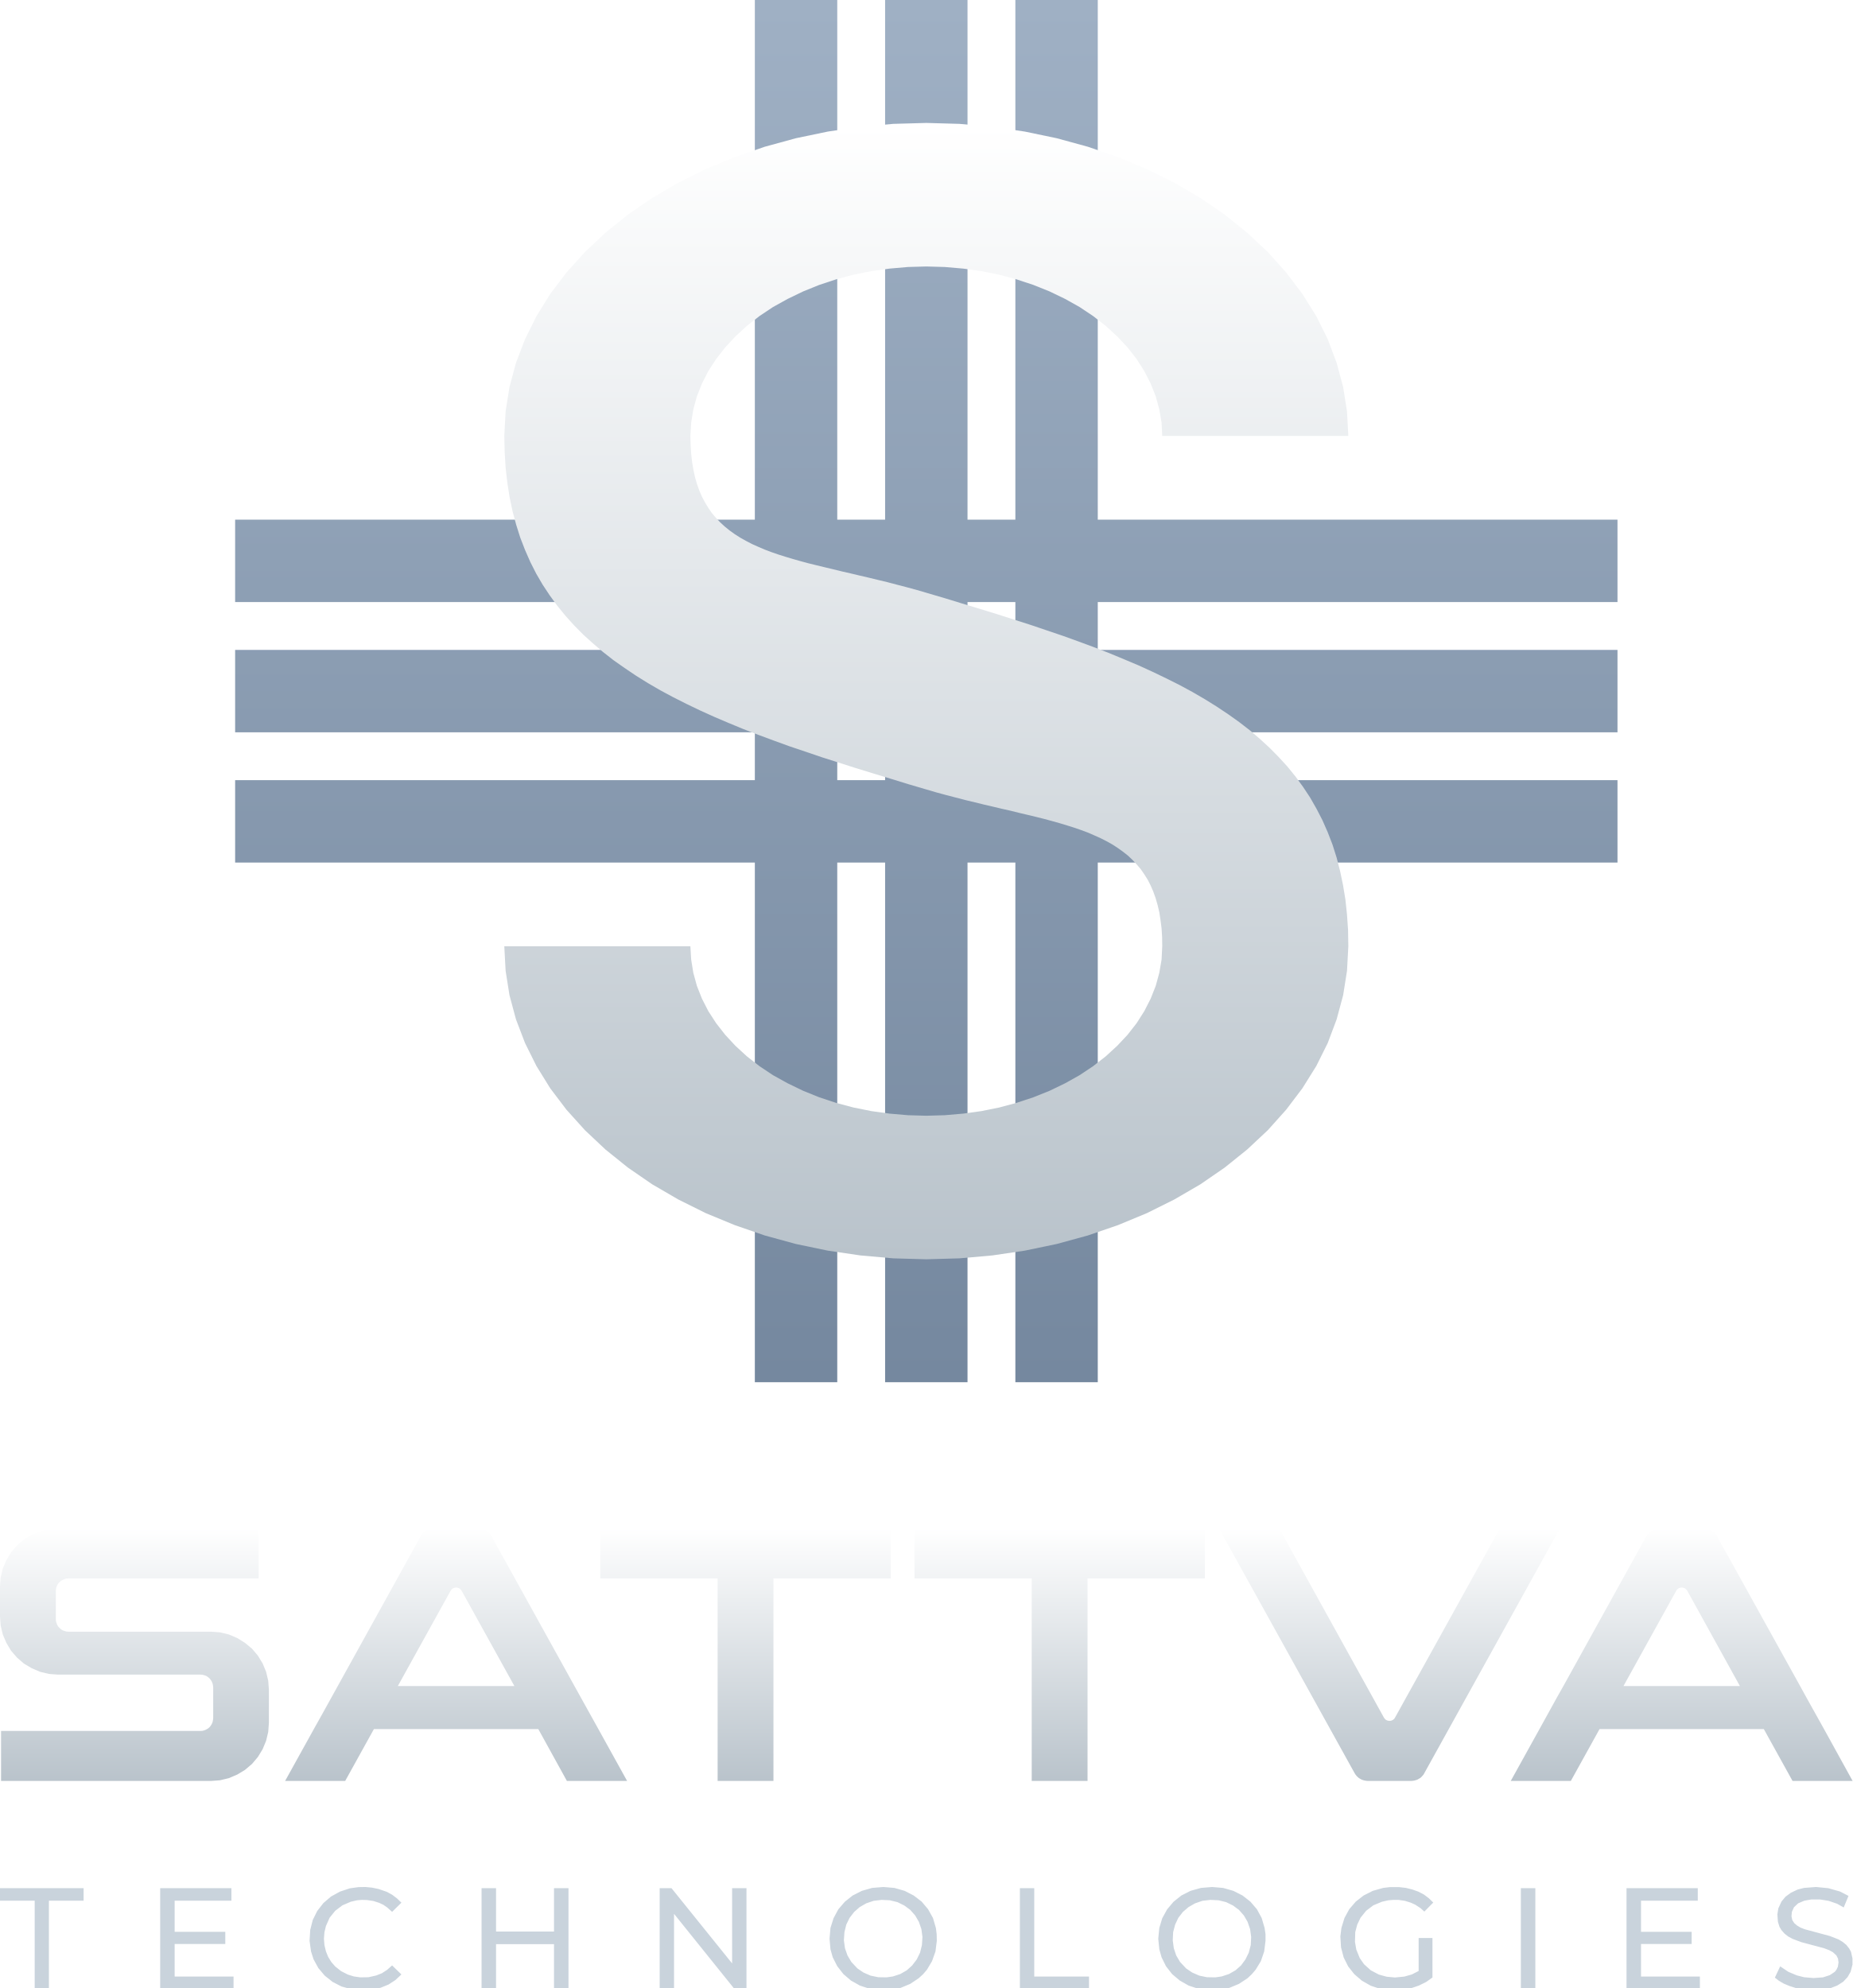
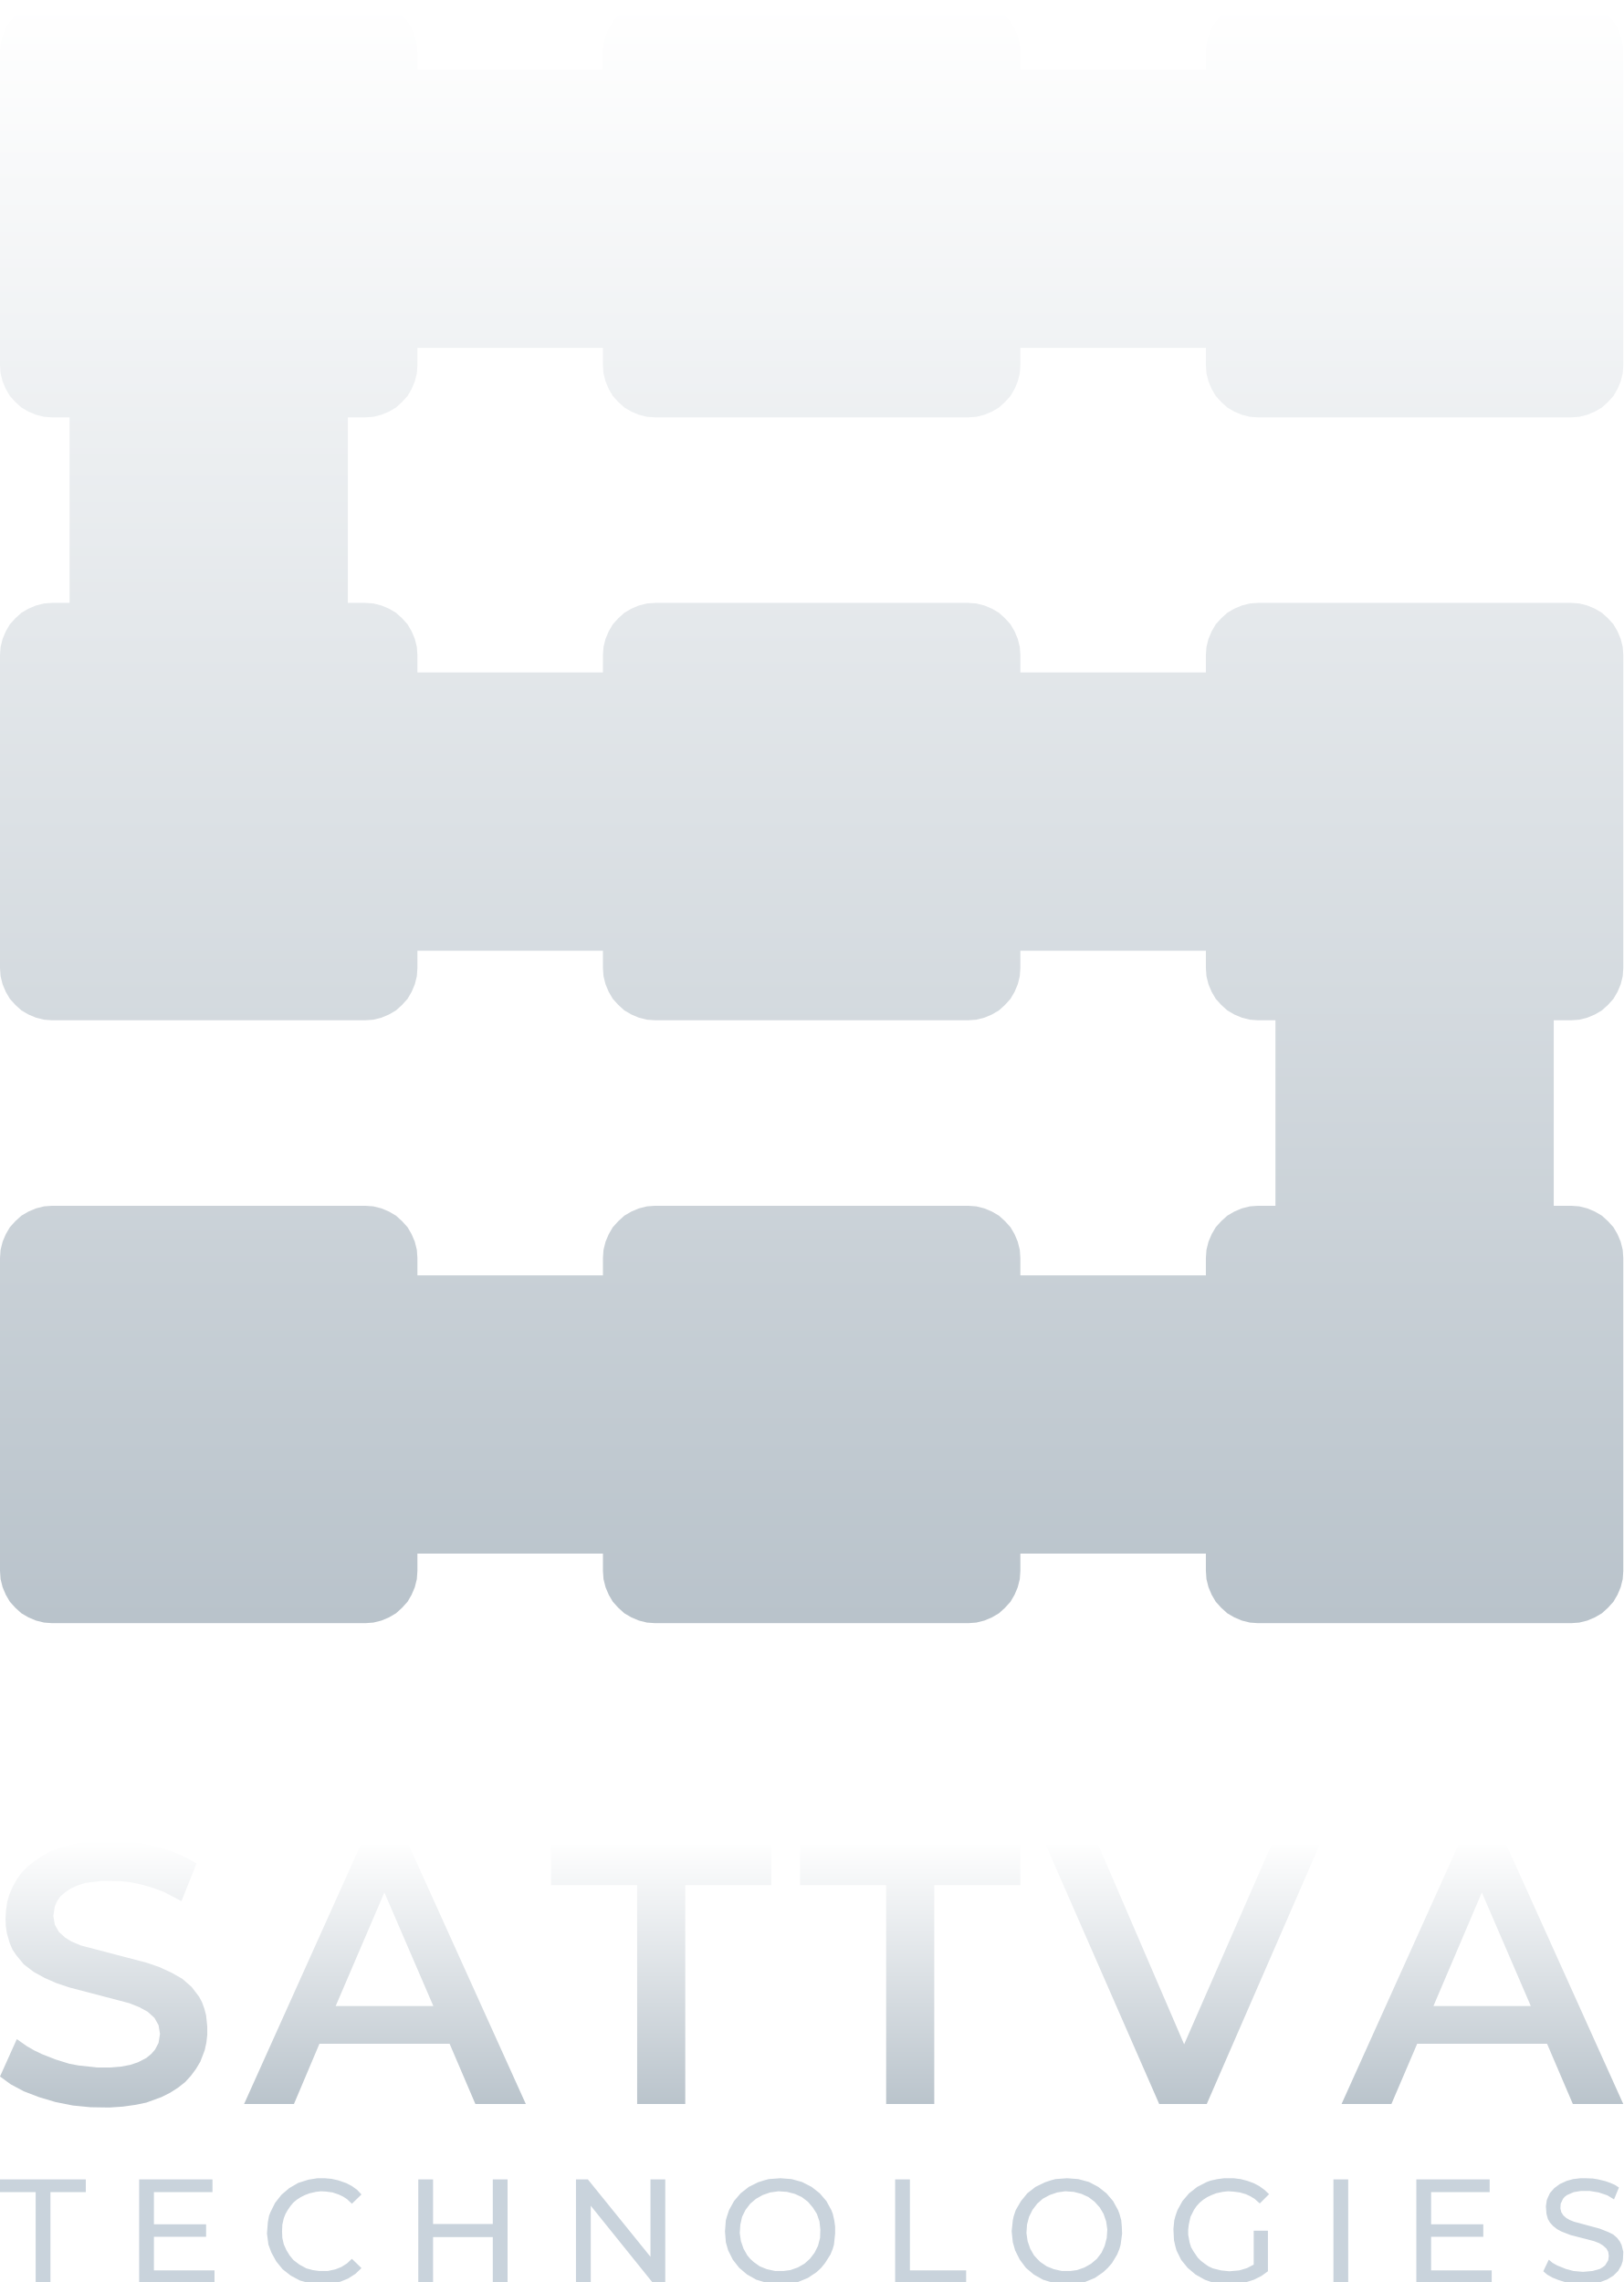
- <svg xmlns="http://www.w3.org/2000/svg" viewBox="0 0 1393.8 1495.8" role="img" aria-label="Sattva Technologies">
+ <svg xmlns="http://www.w3.org/2000/svg" viewBox="0 0 560.0 787.3" role="img" aria-label="Sattva Technologies">
  <defs>
    <linearGradient id="sv" x1="0" y1="0" x2="0" y2="1">
      <stop offset="0" stop-color="#ffffff" />
      <stop offset="1" stop-color="#b9c3cb" />
    </linearGradient>
-     <linearGradient id="st" x1="0" y1="0" x2="0" y2="1">
-       <stop offset="0" stop-color="#9fb0c4" />
-       <stop offset="1" stop-color="#75889f" />
-     </linearGradient>
  </defs>
-   <path fill="url(#st)" fill-rule="evenodd" d="M1216.9 391L825.9 391L825.9 0L763.9 0L763.9 391L727.9 391L727.9 0L665.9 0L665.9 391L629.9 391L629.9 0L567.9 0L567.9 391L176.9 391L176.9 453L567.9 453L567.9 489L176.9 489L176.9 551L567.9 551L567.9 587L176.9 587L176.9 649L567.9 649L567.9 1040L629.9 1040L629.9 649L665.9 649L665.9 1040L727.9 1040L727.9 649L763.9 649L763.9 1040L825.9 1040L825.9 649L1216.9 649L1216.9 587L825.9 587L825.9 551L1216.9 551L1216.9 489L825.9 489L825.9 453L1216.9 453ZM629.9 551L665.9 551L665.9 587L629.9 587ZM763.9 551L763.9 587L727.9 587L727.9 551ZM727.9 489L727.9 453L763.9 453L763.9 489ZM629.9 489L629.9 453L665.9 453L665.9 489Z" />
-   <path fill="url(#sv)" fill-rule="evenodd" d="M1014.4 328L1013.4 309.5L1010.5 291.2L1005.6 273L998.9 255.2L990.3 237.9L979.8 221.1L967.6 205L953.8 189.6L938.3 175.1L921.4 161.5L903.1 148.9L883.5 137.5L862.8 127.2L841.1 118.2L818.4 110.4L795 104L771 99L746.6 95.4L721.8 93.2L696.9 92.5L672 93.2L647.3 95.4L622.8 99L598.8 104L575.4 110.4L552.8 118.2L531 127.2L510.3 137.5L490.7 148.9L472.4 161.5L455.5 175.1L440.1 189.6L426.2 205L414 221.1L403.6 237.9L395 255.2L388.2 273L383.3 291.2L380.4 309.5L379.4 328L379.7 340.2L380.4 351.9L381.7 363.2L383.4 374.1L385.6 384.6L388.3 394.7L391.4 404.5L395 413.8L399 422.9L403.4 431.6L408.3 440L413.6 448L419.3 455.8L425.4 463.3L431.8 470.4L438.7 477.4L446 484L453.6 490.5L461.5 496.7L469.9 502.6L478.5 508.4L487.5 514L496.8 519.4L506.5 524.6L516.4 529.6L526.6 534.5L537.2 539.3L548 543.9L559.1 548.5L570.5 552.9L582.1 557.2L593.9 561.5L606.1 565.6L618.4 569.8L631 573.8L643.8 577.9L656.8 581.9L670 585.9L683.3 590L696.9 594L704.4 596.2L711.8 598.2L719.1 600.1L726.4 602L733.5 603.7L740.4 605.4L747.3 607L754 608.6L760.7 610.1L767.1 611.7L773.5 613.2L779.7 614.7L785.7 616.2L791.6 617.8L797.3 619.4L802.9 621.1L808.3 622.8L813.5 624.6L818.6 626.5L823.4 628.6L828.1 630.7L832.6 633L836.9 635.4L840.9 638L844.8 640.8L848.5 643.7L851.9 646.9L855.1 650.3L858.1 653.8L860.8 657.7L863.4 661.8L865.6 666.1L867.6 670.7L869.4 675.7L870.9 680.9L872.2 686.4L873.1 692.3L873.9 698.5L874.3 705.1L874.4 712L873.9 722L872.2 731.9L869.5 741.8L865.7 751.4L860.9 760.8L855.1 769.9L848.3 778.6L840.5 786.9L831.9 794.8L822.4 802.2L812.2 809L801.3 815.1L789.7 820.7L777.5 825.6L764.8 829.8L751.8 833.3L738.4 836L724.7 837.9L710.8 839.1L696.9 839.5L683 839.1L669.2 837.9L655.5 836L642.1 833.3L629 829.8L616.3 825.6L604.2 820.7L592.6 815.1L581.6 809L571.4 802.2L561.9 794.8L553.3 786.9L545.6 778.6L538.8 769.9L532.9 760.8L528.1 751.4L524.3 741.8L521.6 731.9L520 722L519.4 712L379.4 712L380.4 730.5L383.3 748.8L388.2 767L395 784.8L403.6 802.1L414 818.9L426.2 835L440.1 850.4L455.5 864.9L472.4 878.5L490.7 891.1L510.3 902.5L531 912.8L552.8 921.8L575.4 929.6L598.8 936L622.8 941L647.3 944.6L672 946.8L696.9 947.5L721.8 946.8L746.6 944.6L771 941L795 936L818.4 929.6L841.1 921.8L862.8 912.8L883.5 902.5L903.1 891.1L921.4 878.5L938.3 864.9L953.8 850.4L967.6 835L979.8 818.9L990.3 802.1L998.9 784.8L1005.6 767L1010.5 748.8L1013.4 730.5L1014.4 712L1014.2 699.8L1013.4 688.1L1012.2 676.8L1010.4 665.9L1008.2 655.4L1005.6 645.3L1002.5 635.5L998.9 626.2L994.9 617.1L990.4 608.4L985.6 600L980.3 592L974.6 584.2L968.5 576.7L962 569.6L955.1 562.6L947.9 556L940.3 549.5L932.3 543.3L924 537.4L915.3 531.6L906.3 526L897 520.6L887.4 515.4L877.4 510.4L867.2 505.5L856.7 500.7L845.8 496.1L834.7 491.5L823.4 487.1L811.8 482.8L799.9 478.5L787.8 474.4L775.4 470.2L762.9 466.2L750.1 462.1L737.1 458.1L723.9 454.1L710.5 450L696.9 446L689.4 443.8L682 441.8L674.7 439.9L667.5 438L660.4 436.3L653.4 434.6L646.5 433L639.8 431.4L633.2 429.9L626.7 428.3L620.4 426.8L614.2 425.3L608.1 423.8L602.2 422.2L596.5 420.6L590.9 418.9L585.5 417.2L580.3 415.4L575.3 413.5L570.4 411.4L565.7 409.3L561.3 407L557 404.6L552.9 402L549 399.2L545.4 396.3L541.9 393.1L538.7 389.7L535.7 386.2L533 382.3L530.5 378.2L528.2 373.9L526.2 369.3L524.4 364.3L522.9 359.1L521.7 353.6L520.7 347.7L520 341.5L519.6 334.9L519.4 328L520 318L521.6 308.1L524.3 298.2L528.1 288.6L532.9 279.2L538.8 270.1L545.6 261.4L553.3 253.1L561.9 245.2L571.4 237.8L581.6 231L592.6 224.9L604.2 219.3L616.3 214.4L629 210.2L642.1 206.7L655.5 204L669.2 202.1L683 200.9L696.9 200.5L710.8 200.9L724.7 202.1L738.4 204L751.8 206.7L764.8 210.2L777.5 214.4L789.7 219.3L801.3 224.9L812.2 231L822.4 237.8L831.9 245.2L840.5 253.1L848.3 261.4L855.1 270.1L860.9 279.2L865.7 288.6L869.5 298.2L872.2 308.1L873.9 318L874.4 328Z" />
-   <path fill="url(#sv)" fill-rule="evenodd" d="M36.9 1150.5L30.2 1152.1L23.9 1154.8L18 1158.3L12.8 1162.8L8.3 1168L4.8 1173.9L2.1 1180.2L0.5 1186.9L-0 1193.7L-0 1216.3L0.5 1223.1L2.1 1229.8L4.8 1236.1L8.3 1242L12.8 1247.2L18 1251.7L23.9 1255.2L30.2 1257.9L36.9 1259.5L43.7 1260L150.9 1260L152.3 1260.1L153.8 1260.5L155.2 1261L156.4 1261.8L157.6 1262.8L158.5 1263.9L159.3 1265.2L159.9 1266.6L160.2 1268L160.4 1269.5L160.4 1292.9L160.2 1294.4L159.9 1295.8L159.3 1297.2L158.5 1298.5L157.6 1299.6L156.4 1300.6L155.2 1301.3L153.8 1301.9L152.3 1302.3L150.9 1302.4L0.8 1302.4L0.8 1340L158.7 1340L165.5 1339.5L172.2 1337.9L178.5 1335.2L184.3 1331.7L189.6 1327.2L194 1322L197.6 1316.1L200.2 1309.8L201.8 1303.1L202.3 1296.3L202.3 1271.4L201.8 1264.6L200.2 1257.9L197.6 1251.6L194 1245.7L189.6 1240.5L184.3 1236.1L178.5 1232.5L172.2 1229.8L165.5 1228.2L158.7 1227.7L51.5 1227.7L50 1227.6L48.6 1227.2L47.2 1226.7L45.9 1225.9L44.8 1224.9L43.8 1223.8L43 1222.5L42.5 1221.1L42.1 1219.7L42 1218.2L42 1197.1L42.1 1195.6L42.5 1194.2L43 1192.8L43.8 1191.5L44.8 1190.4L45.9 1189.4L47.2 1188.7L48.6 1188.1L50 1187.7L51.5 1187.6L194.6 1187.6L194.6 1150L43.7 1150ZM369.1 1154.8L368.4 1153.9L367.5 1153L366.6 1152.2L365.6 1151.6L364.5 1151L363.4 1150.6L362.2 1150.3L361 1150.1L359.8 1150L326.5 1150L325.3 1150.1L324.1 1150.3L322.9 1150.6L321.8 1151L320.7 1151.6L319.7 1152.2L318.8 1153L317.9 1153.9L317.2 1154.8L316.5 1155.9L242.7 1289.2L236.1 1301L214.5 1340L259.7 1340L281.3 1301L405 1301L426.5 1340L471.8 1340L450.2 1301L432.2 1268.6L369.8 1155.9ZM341.2 1194.9L342.1 1194.6L343.1 1194.5L344.1 1194.6L345.1 1194.9L346 1195.4L346.7 1196.1L347.3 1196.9L387 1268.6L299.3 1268.6L339 1196.9L339.6 1196.1L340.3 1195.4ZM539.9 1150L451.6 1150L451.6 1187.6L539.9 1187.6L539.9 1340L581.9 1340L581.9 1187.6L670.1 1187.6L670.1 1150L581.9 1150ZM818.2 1150L776.2 1150L688 1150L688 1187.6L776.2 1187.6L776.2 1340L818.2 1340L818.2 1187.6L906.5 1187.6L906.5 1150ZM1064.1 1339.7L1065.2 1339.4L1066.4 1339L1067.4 1338.4L1068.5 1337.8L1069.4 1337L1070.2 1336.1L1071 1335.2L1071.6 1334.1L1173.6 1150L1128.4 1150L1049.5 1292.4L1049 1293.2L1048.2 1293.9L1047.3 1294.4L1046.4 1294.7L1045.4 1294.8L1044.4 1294.7L1043.4 1294.4L1042.5 1293.9L1041.8 1293.2L1041.2 1292.4L962.4 1150L917.1 1150L1019.1 1334.1L1019.8 1335.2L1020.5 1336.1L1021.4 1337L1022.3 1337.8L1023.3 1338.4L1024.4 1339L1025.5 1339.4L1026.7 1339.7L1027.9 1339.9L1029.1 1340L1061.7 1340L1062.9 1339.9ZM1291.8 1155.9L1291.2 1154.8L1290.4 1153.9L1289.6 1153L1288.7 1152.2L1287.7 1151.6L1286.6 1151L1285.4 1150.6L1284.3 1150.3L1283.1 1150.1L1281.9 1150L1248.6 1150L1247.3 1150.1L1246.1 1150.3L1245 1150.6L1243.8 1151L1242.8 1151.6L1241.8 1152.2L1240.8 1153L1240 1153.9L1239.2 1154.8L1238.6 1155.9L1176.2 1268.6L1171 1277.8L1158.2 1301L1136.6 1340L1181.8 1340L1203.4 1301L1327 1301L1348.6 1340L1393.8 1340L1372.3 1301L1359.3 1277.7L1354.3 1268.6ZM1263.2 1194.9L1264.2 1194.6L1265.2 1194.5L1266.2 1194.6L1267.2 1194.9L1268 1195.4L1268.8 1196.1L1269.4 1196.9L1309 1268.6L1221.4 1268.6L1261.1 1196.9L1261.6 1196.1L1262.4 1195.4Z" />
-   <path fill="#c9d3dc" fill-rule="evenodd" d="M62.9 1430.1L62.9 1420.7L0 1420.7L0 1430.1L26.1 1430.1L26.1 1496.7L36.8 1496.7L36.8 1430.1ZM131.4 1487.2L131.4 1462.7L169.5 1462.7L169.5 1453.5L131.4 1453.5L131.4 1430.1L174.1 1430.1L174.1 1420.7L120.5 1420.7L120.5 1496.7L175.7 1496.7L175.7 1487.2ZM279.9 1497.1L286.4 1495.6L292.3 1493.2L297.5 1489.8L302 1485.6L295 1478.8L291.3 1482.1L287.3 1484.7L283 1486.4L277.2 1487.7L271.1 1487.8L266.2 1487.1L261.7 1485.7L256.6 1483.1L252.2 1479.6L249.3 1476.3L246.9 1472.4L245.2 1468.2L244.1 1463.6L243.7 1458.7L244.1 1453.8L245.2 1449.2L248 1442.9L252.2 1437.7L257.6 1433.6L263.9 1430.9L268.6 1429.8L272.3 1429.5L276 1429.6L280.8 1430.3L285.2 1431.7L288.4 1433.2L291.3 1435.2L295 1438.5L302 1431.6L298.7 1428.4L295 1425.6L290.9 1423.4L284.8 1421.3L280 1420.3L274.9 1419.8L269.7 1419.9L263.2 1420.8L255.7 1423.3L249 1427L243.3 1431.9L238.7 1437.8L235.3 1444.6L233.4 1452.1L232.9 1460.3L234 1468.3L235.9 1474.2L239.5 1480.8L244.3 1486.5L250.2 1491.2L257 1494.7L264.7 1496.8L273.1 1497.5ZM427.7 1420.7L416.8 1420.7L416.8 1453.3L373.2 1453.3L373.2 1420.7L362.3 1420.7L362.3 1496.7L373.2 1496.7L373.2 1462.8L416.8 1462.8L416.8 1496.7L427.7 1496.7ZM561.6 1496.7L561.6 1420.7L550.8 1420.7L550.8 1477.3L505.2 1420.7L496.3 1420.7L496.3 1496.7L507.1 1496.7L507.1 1440L552.7 1496.7ZM669.7 1497.3L677.6 1495.7L684.8 1492.7L691.1 1488.5L694.5 1485.4L697.4 1482L701.2 1475.6L703.8 1468.3L704.8 1460.3L704.7 1455.3L704.1 1450.6L701.9 1443.1L698.2 1436.5L693.4 1430.8L687.4 1426.2L680.6 1422.7L672.9 1420.5L664.6 1419.8L656.1 1420.5L648.4 1422.7L641.5 1426.2L635.6 1430.9L630.7 1436.6L627.1 1443.3L624.8 1450.6L624.1 1458.7L624.8 1466.7L626.5 1472.7L629.9 1479.4L634.5 1485.3L640.2 1490.2L647 1494L654.6 1496.5L661.1 1497.4ZM660.8 1487.7L655 1486.5L649.7 1484.2L645.1 1481.1L640.5 1476.2L637.6 1471.3L635.7 1465.9L634.9 1459.9L635.3 1453.8L636.7 1448.1L639.2 1443L642.6 1438.6L646.8 1434.9L651.7 1432.1L657.3 1430.2L663.3 1429.5L669.5 1429.8L675.2 1431.2L680.3 1433.7L684.8 1437L688.5 1441.2L691.3 1446L693.2 1451.5L694 1457.4L693.6 1463.5L692.2 1469.2L689.7 1474.3L686.3 1478.8L682.2 1482.5L677.3 1485.3L671.8 1487.1L667 1487.8ZM778.1 1487.2L778.1 1420.7L767.3 1420.7L767.3 1496.7L819.3 1496.7L819.3 1487.2ZM917 1497.3L924.9 1495.7L932.1 1492.7L938.5 1488.5L941.8 1485.4L944.7 1482L948.6 1475.6L951.1 1468.3L952.1 1460.3L952.1 1455.3L951.4 1450.6L949.2 1443.1L945.6 1436.5L940.7 1430.8L934.8 1426.2L927.9 1422.7L920.2 1420.5L911.9 1419.8L903.5 1420.5L895.7 1422.7L888.8 1426.2L882.9 1430.9L878.1 1436.6L874.4 1443.3L872.2 1450.6L871.4 1458.7L872.2 1466.7L873.9 1472.7L877.2 1479.4L881.8 1485.3L887.6 1490.2L894.3 1494L901.9 1496.5L908.5 1497.4ZM908.1 1487.7L902.3 1486.5L897 1484.2L892.4 1481.1L887.8 1476.2L884.9 1471.3L883.1 1465.9L882.3 1459.9L882.6 1453.8L884.1 1448.1L886.5 1443L889.9 1438.6L894.2 1434.9L899.1 1432.1L904.6 1430.2L910.6 1429.5L916.8 1429.8L922.5 1431.2L927.6 1433.7L932.1 1437L935.8 1441.2L938.6 1446L940.5 1451.5L941.3 1457.4L941 1463.5L939.5 1469.2L937 1474.3L933.7 1478.8L929.5 1482.5L924.6 1485.3L919.1 1487.1L914.4 1487.8ZM1053.7 1497.3L1061.5 1496L1067.4 1494L1072.9 1491.3L1077.7 1487.9L1077.7 1458.2L1067.3 1458.2L1067.3 1483L1062.2 1485.6L1056.6 1487.2L1049.5 1487.9L1043.2 1487.3L1037.4 1485.7L1031.3 1482.5L1026.2 1477.9L1023 1473.3L1020.4 1466.9L1019.4 1461.1L1019.6 1453.8L1021.1 1448.1L1023.6 1442.9L1027.8 1437.7L1033.2 1433.6L1039.7 1430.9L1044.5 1429.8L1048.3 1429.5L1052.1 1429.5L1056.9 1430.2L1061.4 1431.6L1064.7 1433.1L1068.7 1435.7L1071.6 1438.3L1078.3 1431.5L1075 1428.3L1071.3 1425.5L1067.1 1423.3L1062.6 1421.7L1057.8 1420.5L1052.7 1419.9L1045.6 1419.9L1040.6 1420.5L1032.8 1422.7L1025.9 1426.2L1020 1430.8L1015.1 1436.5L1011.5 1443.1L1009.2 1450.6L1008.4 1457L1008.9 1465.2L1010.9 1472.8L1014.3 1479.6L1018.9 1485.4L1024.6 1490.3L1031.3 1494.1L1037.3 1496.1L1045.4 1497.4ZM1144.2 1420.7L1144.2 1496.7L1155.1 1496.7L1155.1 1420.7ZM1234.6 1487.2L1234.6 1462.7L1272.7 1462.7L1272.7 1453.5L1234.6 1453.5L1234.6 1430.1L1277.3 1430.1L1277.3 1420.7L1223.7 1420.7L1223.7 1496.7L1278.9 1496.7L1278.9 1487.2ZM1371.9 1497.1L1376.7 1496.1L1382.3 1493.9L1386.7 1491.1L1390 1487.6L1392.3 1483.6L1393.7 1478.2L1393.7 1473.6L1392.6 1468.6L1391.3 1466.2L1389.1 1463.4L1386.3 1461.1L1383.1 1459.2L1376.7 1456.7L1357.8 1451.6L1354.7 1450.4L1352 1448.8L1349.9 1447L1348.4 1444.7L1347.8 1441.9L1348.1 1438.5L1349.7 1435L1352.8 1432.1L1357.5 1430.1L1362.6 1429.2L1369.4 1429.2L1375.7 1430.2L1382.1 1432.4L1387.1 1435.2L1390.7 1426.5L1384.3 1423.2L1375.5 1420.7L1366.3 1419.8L1357.2 1420.5L1352.5 1421.7L1347.4 1424.1L1343.3 1427.1L1340.3 1430.7L1337.9 1435.9L1337.2 1440.4L1337.6 1446L1338.8 1449.8L1340.2 1452.2L1342.6 1454.9L1345.4 1457.1L1348.8 1458.9L1355.2 1461.3L1372.4 1465.9L1376.3 1467.4L1379 1468.9L1381.6 1471.3L1382.8 1473.7L1383.2 1476.6L1382.7 1479.8L1381.6 1482.1L1380.4 1483.6L1376.7 1486.1L1371.5 1487.8L1364.4 1488.3L1357.3 1487.7L1351.8 1486.3L1345.4 1483.6L1339.3 1479.5L1335.3 1488L1338.4 1490.4L1342 1492.5L1346.3 1494.3L1351 1495.8L1355.9 1496.9L1361 1497.4L1366.4 1497.5Z" />
+   <path fill="url(#sv)" fill-rule="evenodd" d="M9.8 2L7.4 3.4L5.3 5.3L3.4 7.4L2 9.8L0.9 12.4L0.2 15.2L0 18L0 126L0.2 128.8L0.9 131.6L2 134.2L3.4 136.6L5.3 138.7L7.4 140.6L9.8 142L12.4 143.1L15.2 143.8L18 144L24 144L24 208L18 208L15.2 208.2L12.4 208.9L9.8 210L7.4 211.4L5.3 213.3L3.4 215.4L2 217.8L0.9 220.4L0.2 223.2L0 226L0 334L0.2 336.8L0.9 339.6L2 342.2L3.4 344.6L5.3 346.7L7.4 348.6L9.8 350L12.4 351.1L15.2 351.8L18 352L126 352L128.8 351.8L131.6 351.1L134.2 350L136.6 348.6L138.7 346.7L140.6 344.6L142 342.2L143.1 339.6L143.8 336.8L144 334L144 328L208 328L208 334L208.2 336.8L208.9 339.6L210 342.2L211.4 344.6L213.3 346.7L215.4 348.6L217.8 350L220.4 351.1L223.2 351.8L226 352L334 352L336.8 351.8L339.6 351.1L342.2 350L344.6 348.6L346.7 346.7L348.6 344.6L350 342.2L351.1 339.6L351.8 336.8L352 334L352 328L416 328L416 334L416.2 336.8L416.9 339.6L418 342.2L419.4 344.6L421.3 346.7L423.4 348.6L425.8 350L428.4 351.1L431.2 351.8L434 352L440 352L440 416L434 416L431.2 416.2L428.4 416.9L425.8 418L423.4 419.4L421.3 421.3L419.4 423.4L418 425.8L416.9 428.4L416.2 431.2L416 434L416 440L352 440L352 434L351.8 431.2L351.1 428.4L350 425.8L348.6 423.4L346.7 421.3L344.6 419.4L342.2 418L339.6 416.9L336.8 416.2L334 416L226 416L223.2 416.2L220.4 416.9L217.8 418L215.4 419.4L213.3 421.3L211.4 423.4L210 425.8L208.9 428.4L208.2 431.2L208 434L208 440L144 440L144 434L143.8 431.2L143.1 428.4L142 425.8L140.6 423.4L138.7 421.3L136.6 419.4L134.2 418L131.6 416.9L128.8 416.2L126 416L18 416L15.2 416.2L12.4 416.9L9.8 418L7.4 419.4L5.3 421.3L3.4 423.4L2 425.8L0.9 428.4L0.2 431.2L0 434L0 542L0.2 544.8L0.9 547.6L2 550.2L3.4 552.6L5.3 554.7L7.4 556.6L9.8 558L12.4 559.1L15.2 559.8L18 560L126 560L128.8 559.8L131.6 559.1L134.2 558L136.6 556.6L138.7 554.7L140.6 552.6L142 550.2L143.1 547.6L143.8 544.8L144 542L144 536L208 536L208 542L208.2 544.8L208.9 547.6L210 550.2L211.4 552.6L213.3 554.7L215.4 556.6L217.8 558L220.4 559.1L223.2 559.8L226 560L334 560L336.8 559.8L339.6 559.1L342.2 558L344.6 556.6L346.7 554.7L348.6 552.6L350 550.2L351.1 547.6L351.8 544.8L352 542L352 536L416 536L416 542L416.2 544.8L416.9 547.6L418 550.2L419.4 552.6L421.3 554.7L423.4 556.6L425.8 558L428.4 559.1L431.2 559.8L434 560L542 560L544.8 559.8L547.6 559.1L550.2 558L552.6 556.6L554.7 554.7L556.6 552.6L558 550.2L559.1 547.6L559.8 544.8L560 542L560 434L559.8 431.2L559.1 428.4L558 425.8L556.6 423.4L554.7 421.3L552.6 419.4L550.2 418L547.6 416.9L544.8 416.2L542 416L536 416L536 352L542 352L544.8 351.8L547.6 351.1L550.2 350L552.6 348.6L554.7 346.7L556.6 344.6L558 342.2L559.1 339.6L559.8 336.8L560 334L560 226L559.8 223.2L559.1 220.4L558 217.8L556.6 215.4L554.7 213.3L552.6 211.4L550.2 210L547.6 208.9L544.8 208.2L542 208L434 208L431.2 208.2L428.4 208.9L425.8 210L423.4 211.4L421.3 213.3L419.4 215.4L418 217.8L416.9 220.4L416.2 223.2L416 226L416 232L352 232L352 226L351.8 223.2L351.1 220.4L350 217.8L348.6 215.4L346.7 213.3L344.6 211.4L342.2 210L339.6 208.9L336.8 208.2L334 208L226 208L223.2 208.2L220.4 208.9L217.8 210L215.4 211.4L213.3 213.3L211.4 215.4L210 217.8L208.9 220.4L208.2 223.2L208 226L208 232L144 232L144 226L143.8 223.2L143.1 220.4L142 217.8L140.6 215.4L138.7 213.3L136.6 211.4L134.2 210L131.6 208.9L128.8 208.2L126 208L120 208L120 144L126 144L128.8 143.8L131.6 143.1L134.2 142L136.6 140.6L138.7 138.7L140.6 136.6L142 134.2L143.1 131.6L143.8 128.8L144 126L144 120L208 120L208 126L208.2 128.8L208.9 131.6L210 134.2L211.4 136.6L213.3 138.7L215.4 140.6L217.8 142L220.4 143.1L223.2 143.8L226 144L334 144L336.8 143.8L339.6 143.1L342.2 142L344.6 140.6L346.7 138.7L348.6 136.6L350 134.2L351.1 131.6L351.8 128.8L352 126L352 120L416 120L416 126L416.2 128.8L416.9 131.6L418 134.2L419.4 136.6L421.3 138.7L423.4 140.6L425.8 142L428.4 143.1L431.2 143.8L434 144L542 144L544.8 143.8L547.6 143.1L550.2 142L552.6 140.6L554.7 138.7L556.6 136.6L558 134.2L559.1 131.6L559.8 128.8L560 126L560 18L559.8 15.2L559.1 12.4L558 9.8L556.6 7.4L554.7 5.3L552.6 3.4L550.2 2L547.6 0.9L544.8 0.2L542 0L434 0L431.2 0.2L428.4 0.9L425.8 2L423.4 3.4L421.3 5.3L419.4 7.4L418 9.8L416.9 12.4L416.2 15.2L416 18L416 24L352 24L352 18L351.8 15.2L351.1 12.4L350 9.8L348.6 7.4L346.7 5.3L344.6 3.4L342.2 2L339.6 0.9L336.8 0.2L334 0L226 0L223.2 0.2L220.4 0.9L217.8 2L215.4 3.4L213.3 5.3L211.4 7.4L210 9.8L208.9 12.4L208.2 15.2L208 18L208 24L144 24L144 18L143.8 15.2L143.1 12.4L142 9.8L140.6 7.4L138.7 5.3L136.6 3.4L134.2 2L131.6 0.9L128.8 0.2L126 0L18 0L15.2 0.2L12.4 0.9Z" />
+   <path fill="url(#sv)" fill-rule="evenodd" d="M101.4 725.9L110.2 705.1L155.1 705.1L164 725.9L181.4 725.9L140.9 636.3L124.5 636.3L84.2 725.9ZM115.8 692.1L132.6 652.9L149.5 692.1ZM266.1 650.4L266.1 636.3L190.1 636.3L190.1 650.4L219.8 650.4L219.8 725.9L236.4 725.9L236.4 650.4ZM352 650.4L352 636.3L276 636.3L276 650.4L305.7 650.4L305.7 725.9L322.3 725.9L322.3 650.4ZM455.3 636.3L438.7 636.3L408.5 705.3L378.8 636.3L360.7 636.3L399.9 725.9L416.3 725.9ZM488.9 705.1L533.7 705.1L542.6 725.9L560 725.9L519.6 636.3L503.2 636.3L462.8 725.9L480 725.9ZM511.2 652.9L528.1 692.1L494.5 692.1ZM42.3 726.8L46.6 726.2L50.5 725.4L55.7 723.5L58.7 722L61.5 720.2L63.9 718.3L65.9 716.1L67.6 713.8L69.1 711.3L70.6 707.4L71.2 704.7L71.5 702L71.5 699.2L71.1 695.3L70.5 693L69.7 690.8L68.7 688.9L66.1 685.5L62.9 682.7L59.2 680.6L55.1 678.7L50.8 677.2L27.9 671.2L24.6 669.8L22.5 668.5L20.3 666.5L18.9 664L18.4 661L18.9 657.7L19.7 655.9L20.8 654.3L22.4 652.9L24.3 651.6L26.7 650.5L29.5 649.6L35.2 648.9L41.5 649L45.1 649.4L48.9 650.2L52.7 651.3L56.5 652.7L62.6 655.9L67.8 642.9L64.1 640.8L60 639L55.6 637.5L49.2 636L44.4 635.3L38 635L31 635.3L26.8 635.9L21.1 637.3L17.7 638.6L14.7 640.2L12 642L9.6 643.9L7.5 646L5.8 648.4L4.4 650.9L3.3 653.4L2.5 656.1L2.1 658.9L1.9 661.8L2 664.5L2.4 667.1L3.4 670.5L4.3 672.6L5.5 674.4L8.2 677.7L11.6 680.3L15.4 682.4L19.5 684.2L24 685.7L44.6 691.1L48.1 692.5L51 694.1L53.3 696.2L54.7 698.7L55.2 701.7L54.7 704.8L53.5 707.1L52.2 708.6L50.5 710L47.6 711.5L44.9 712.4L41.7 713L38 713.3L33.7 713.3L27.1 712.6L23.9 712L19.1 710.5L14.5 708.7L11.8 707.4L9.2 705.9L5.8 703.5L0 716.4L3.7 719.1L8.2 721.5L13.4 723.5L19.1 725.2L25.1 726.4L31.2 727L37.7 727.1Z" />
+   <path fill="#c9d3dc" fill-rule="evenodd" d="M29.6 756.3L29.6 751.9L0 751.9L0 756.3L12.3 756.3L12.3 787.7L17.4 787.7L17.4 756.3ZM53.1 783.3L53.1 771.7L71.1 771.7L71.1 767.4L53.1 767.4L53.1 756.3L73.3 756.3L73.3 751.9L48 751.9L48 787.7L74 787.7L74 783.3ZM114.3 787.9L117.4 787.2L120.1 786.1L122.6 784.5L124.7 782.5L121.4 779.3L119.7 780.9L117.8 782.1L115.8 782.9L113.1 783.5L110.1 783.5L107.9 783.2L105.7 782.6L103.3 781.3L101.2 779.7L99.9 778.1L98.8 776.3L97.9 774.3L97.4 772.1L97.3 769.8L97.4 767.5L97.9 765.3L98.5 763.8L99.3 762.4L100.2 761.1L101.2 759.9L102.4 758.9L103.8 758L105.2 757.3L106.8 756.7L109 756.2L110.7 756L112.5 756.1L114.7 756.4L116.8 757.1L118.3 757.8L119.7 758.7L121.4 760.3L124.7 757.1L123.2 755.5L121.4 754.2L119.5 753.2L116.6 752.2L114.3 751.7L112 751.5L109.5 751.5L106.4 752L102.9 753.1L99.8 754.9L97.1 757.2L94.9 760L93.3 763.2L92.8 764.5L92.4 766.7L92.1 770.6L92.3 772.1L92.6 774.4L93.6 777.1L95.3 780.2L97.5 782.9L100.3 785.1L103.5 786.8L107.1 787.8L111.1 788.1ZM175.1 751.9L170 751.9L170 767.3L149.4 767.3L149.4 751.9L144.3 751.9L144.3 787.7L149.4 787.7L149.4 771.8L170 771.8L170 787.7L175.1 787.7ZM229.5 787.7L229.5 751.9L224.4 751.9L224.4 778.6L202.8 751.9L198.7 751.9L198.7 787.7L203.8 787.7L203.8 761L225.3 787.7ZM271.6 788L275.3 787.3L278.7 785.9L281.7 783.9L283.3 782.4L284.6 780.8L286.5 777.8L287.3 775.8L287.7 774.4L288.1 770.6L288.1 768.2L287.8 766L287.3 763.8L286.8 762.5L285.1 759.4L282.8 756.7L280 754.5L276.7 752.8L273.1 751.8L269.2 751.5L265.2 751.8L263.7 752.2L261.5 752.9L258.3 754.5L255.5 756.7L253.2 759.4L251.5 762.5L250.8 764.6L250.4 766L250.1 769.8L250.4 773.6L251.2 776.4L252.8 779.6L255 782.4L257.7 784.7L260.9 786.5L264.5 787.6L267.6 788.1ZM267.4 783.5L264.6 782.9L262.1 781.9L260 780.4L258.8 779.3L257.8 778.1L256.5 775.8L255.6 773.2L255.2 770.4L255.4 767.5L256 764.8L257.2 762.4L258.8 760.3L260.8 758.6L263.1 757.3L265.7 756.4L268.6 756L271.5 756.2L274.2 756.9L276.6 758L278.7 759.6L280.4 761.6L281.8 763.8L282.7 766.4L283 769.2L282.9 772.1L282.2 774.8L281 777.2L279.4 779.3L277.5 781L275.2 782.3L272.6 783.2L270.3 783.5ZM313.9 783.3L313.9 751.9L308.8 751.9L308.8 787.7L333.3 787.7L333.3 783.3ZM370.5 788L374.3 787.3L377.7 785.9L380.6 783.9L382.2 782.4L383.6 780.8L385.4 777.8L386.2 775.8L386.6 774.4L387.1 770.6L387 768.2L386.8 766L386.2 763.8L385.7 762.5L384 759.4L381.7 756.7L378.9 754.5L375.7 752.8L372 751.8L368.1 751.5L364.1 751.8L362.6 752.2L360.5 752.9L357.2 754.5L354.4 756.7L352.2 759.4L350.4 762.5L349.7 764.6L349.4 766L349 769.8L349.4 773.6L350.2 776.4L351.8 779.6L353.9 782.4L356.6 784.7L359.8 786.5L363.4 787.6L366.5 788.1ZM366.3 783.5L363.6 782.9L361.1 781.9L358.9 780.4L357.8 779.3L356.7 778.1L355.4 775.8L354.5 773.2L354.1 770.4L354.3 767.5L355 764.8L356.2 762.4L357.8 760.3L359.7 758.6L362.1 757.3L364.7 756.4L367.5 756L370.4 756.2L373.1 756.9L375.5 758L377.6 759.6L379.4 761.6L380.7 763.8L381.6 766.4L382 769.2L381.8 772.1L381.1 774.8L380 777.2L378.4 779.3L376.4 781L374.1 782.3L371.5 783.2L369.3 783.5ZM426.1 788L429.8 787.4L432.6 786.5L435.2 785.2L437.4 783.6L437.4 769.6L432.5 769.6L432.5 781.3L430.2 782.5L427.5 783.3L424.1 783.6L421.2 783.3L418.4 782.6L416.9 781.9L415.6 781L414.3 780L413.2 778.9L411.7 776.7L410.9 775.3L410.4 773.7L409.9 771L409.9 769.2L410.1 767.5L410.7 764.8L411.9 762.4L412.8 761.1L413.9 759.9L415.1 758.9L416.5 758L418 757.3L419.5 756.7L421.8 756.2L423.6 756L425.4 756.1L427.7 756.4L429.8 757L431.3 757.7L432.8 758.6L434.6 760.2L437.8 757L436.2 755.5L434.4 754.2L432.5 753.2L430.3 752.4L428 751.8L425.6 751.5L422.3 751.5L420 751.8L417.7 752.3L416.3 752.8L413 754.5L410.2 756.7L407.9 759.4L406.2 762.5L405.5 764.5L405.1 766L404.8 769L405 772.9L405.5 775.1L405.9 776.5L407.5 779.7L409.7 782.4L412.4 784.7L415.6 786.5L418.4 787.5L422.2 788.1ZM460 751.9L460 787.7L465.1 787.7L465.1 751.9ZM493.7 783.3L493.7 771.7L511.7 771.7L511.7 767.4L493.7 767.4L493.7 756.3L513.9 756.3L513.9 751.9L488.6 751.9L488.6 787.7L514.6 787.7L514.6 783.3ZM549.6 787.9L551.9 787.4L554.5 786.4L556.6 785.1L558.2 783.5L559.3 781.6L559.8 780.1L559.9 779L560 776.9L559.4 774.5L558.8 773.3L557.8 772L556.5 770.9L554.9 770.1L551.9 768.9L543 766.5L541.5 765.9L540.3 765.2L539.3 764.3L538.6 763.2L538.3 761.9L538.4 760.3L539.2 758.6L539.8 757.9L540.6 757.3L542.9 756.3L545.3 755.9L548.5 755.9L551.5 756.4L554.5 757.4L556.8 758.8L558.5 754.7L557.1 753.8L555.5 753.1L553.8 752.5L551.3 751.9L549.5 751.6L547 751.5L545.2 751.5L542.7 751.8L540.5 752.4L538.1 753.5L536.2 754.9L534.7 756.6L534 758.1L533.6 759.1L533.3 761.2L533.5 763.8L534 765.6L534.7 766.8L535.8 768L537.2 769.1L538.7 769.9L541.8 771.1L549.9 773.2L551.7 773.9L553 774.7L554.2 775.8L554.8 776.9L555 778.3L554.8 779.8L554.2 780.8L553.7 781.6L552.9 782.2L551.9 782.8L549.4 783.5L546.1 783.8L542.8 783.5L540.2 782.8L537.2 781.6L535.6 780.7L534.3 779.6L532.4 783.6L533.8 784.8L535.6 785.8L537.6 786.6L539.8 787.3L542.1 787.8L544.5 788.1L547.1 788.1Z" />
</svg>
